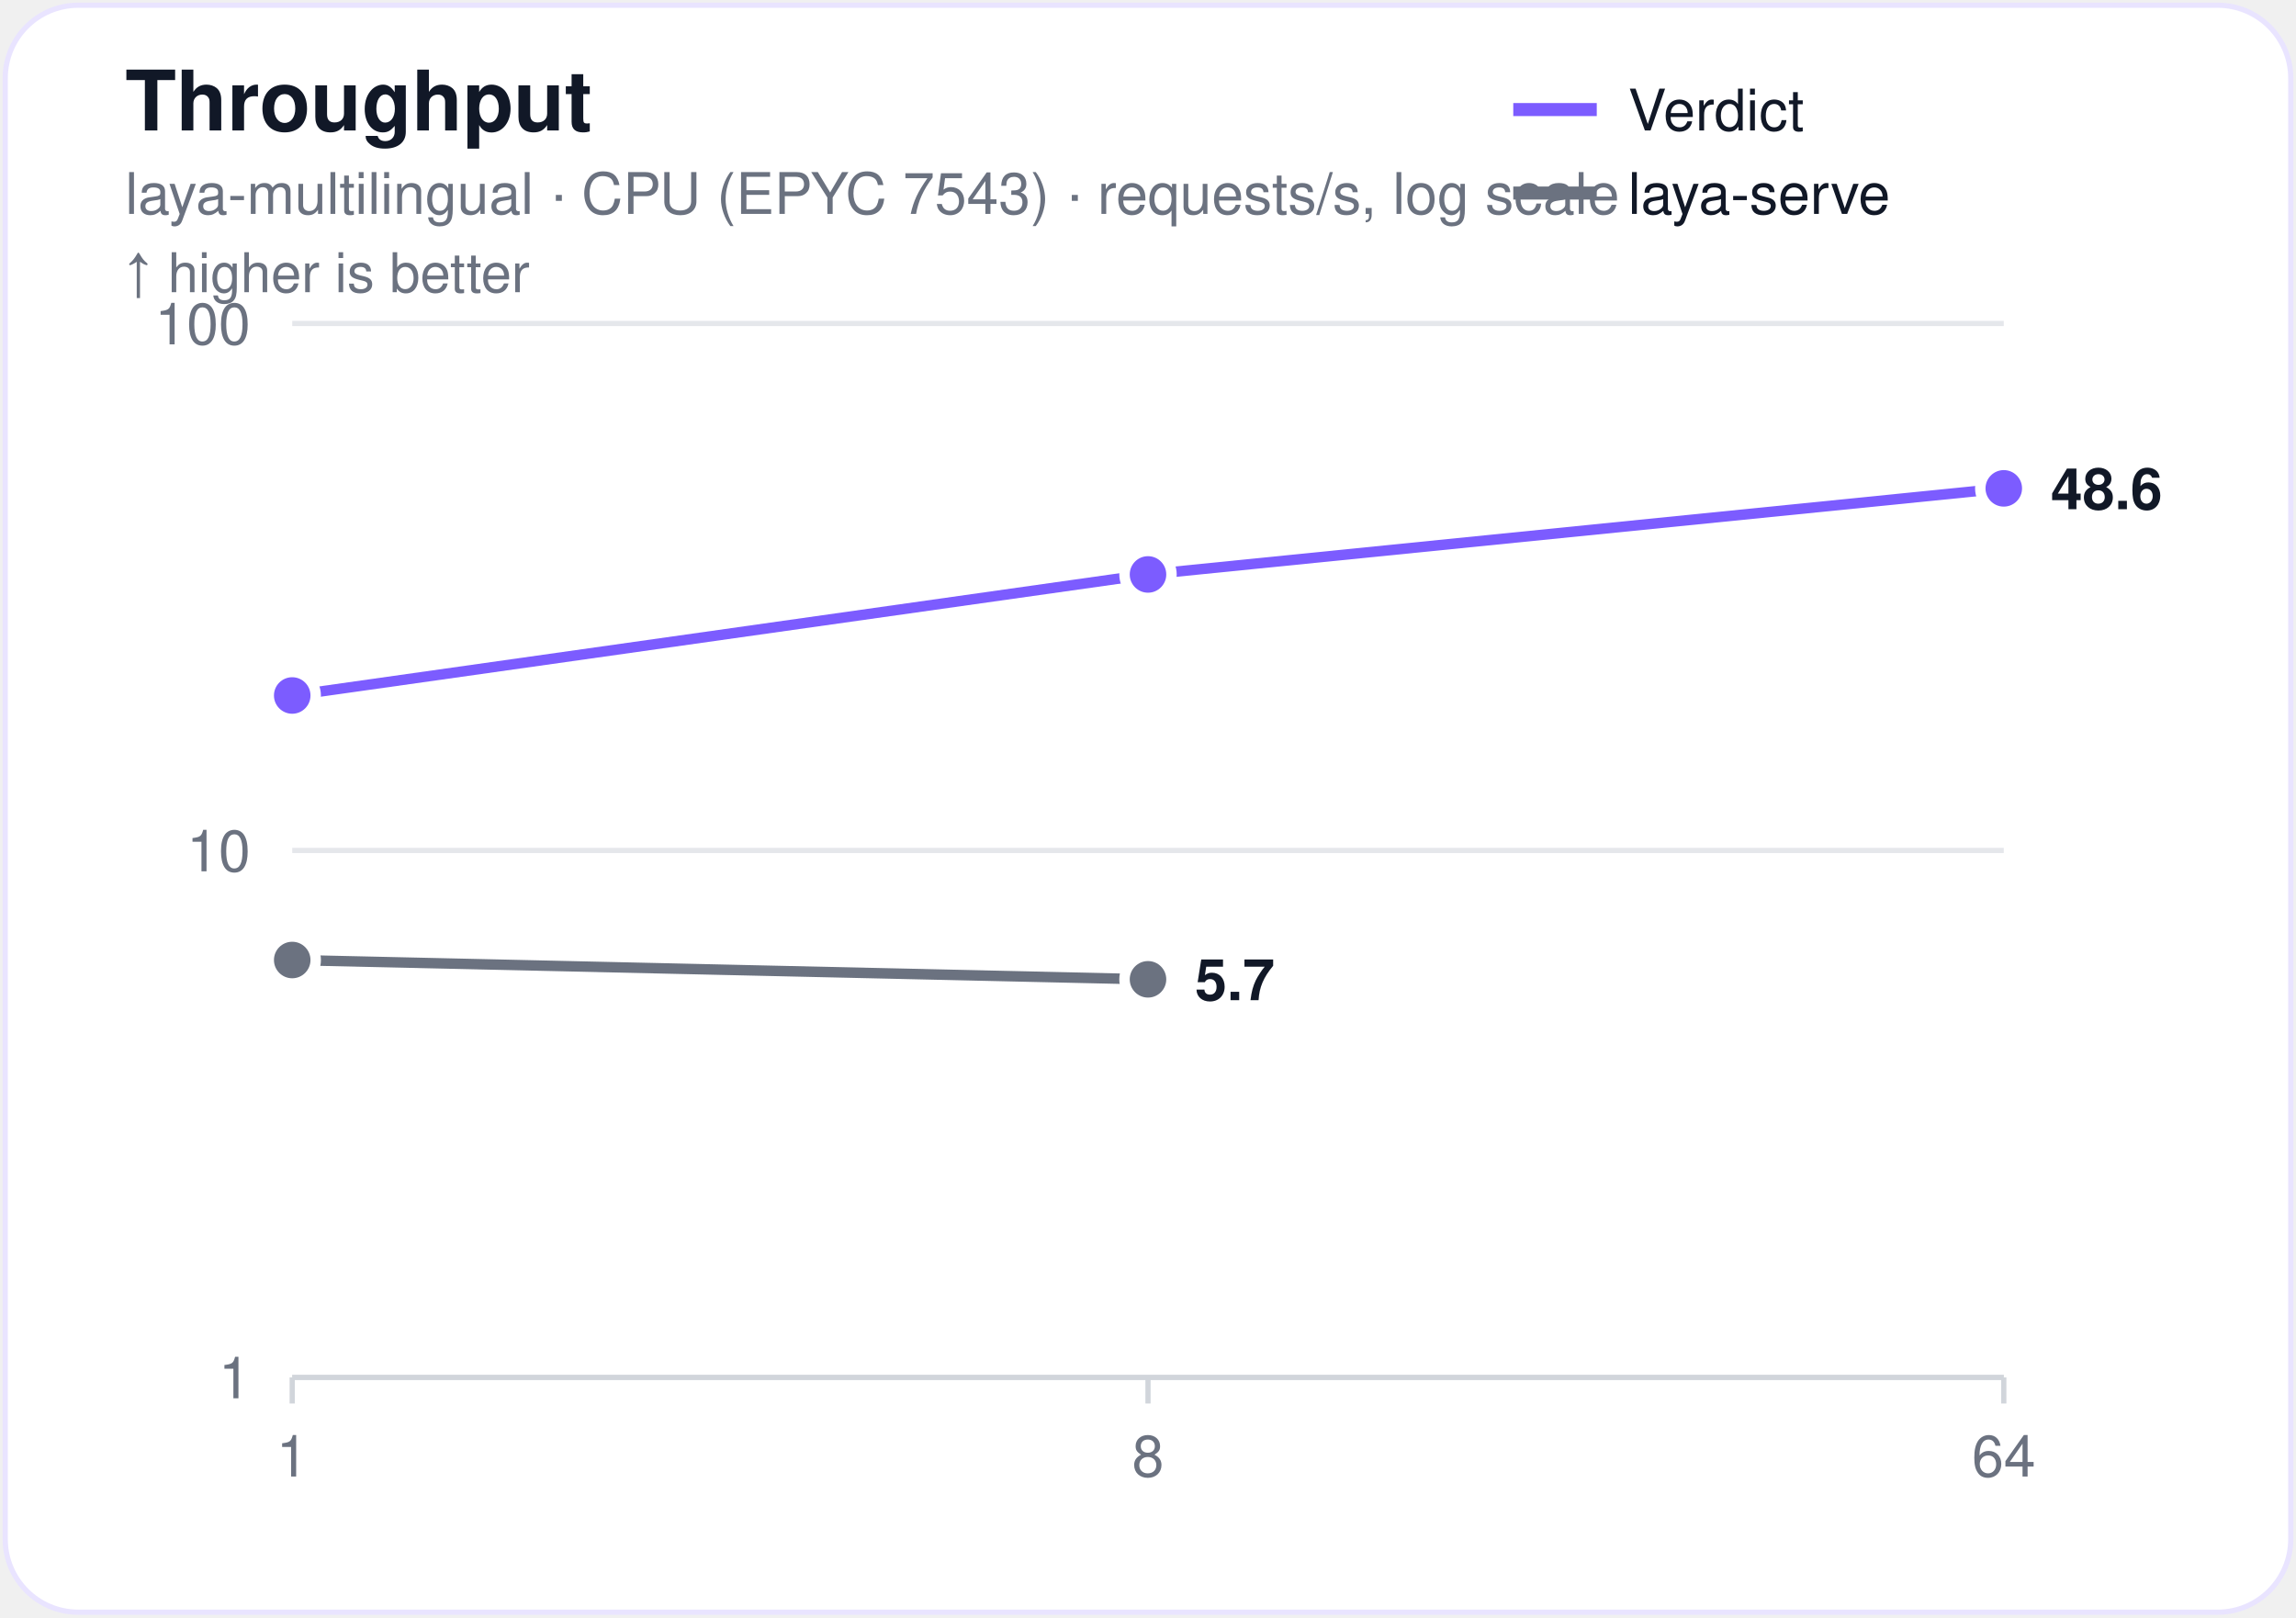
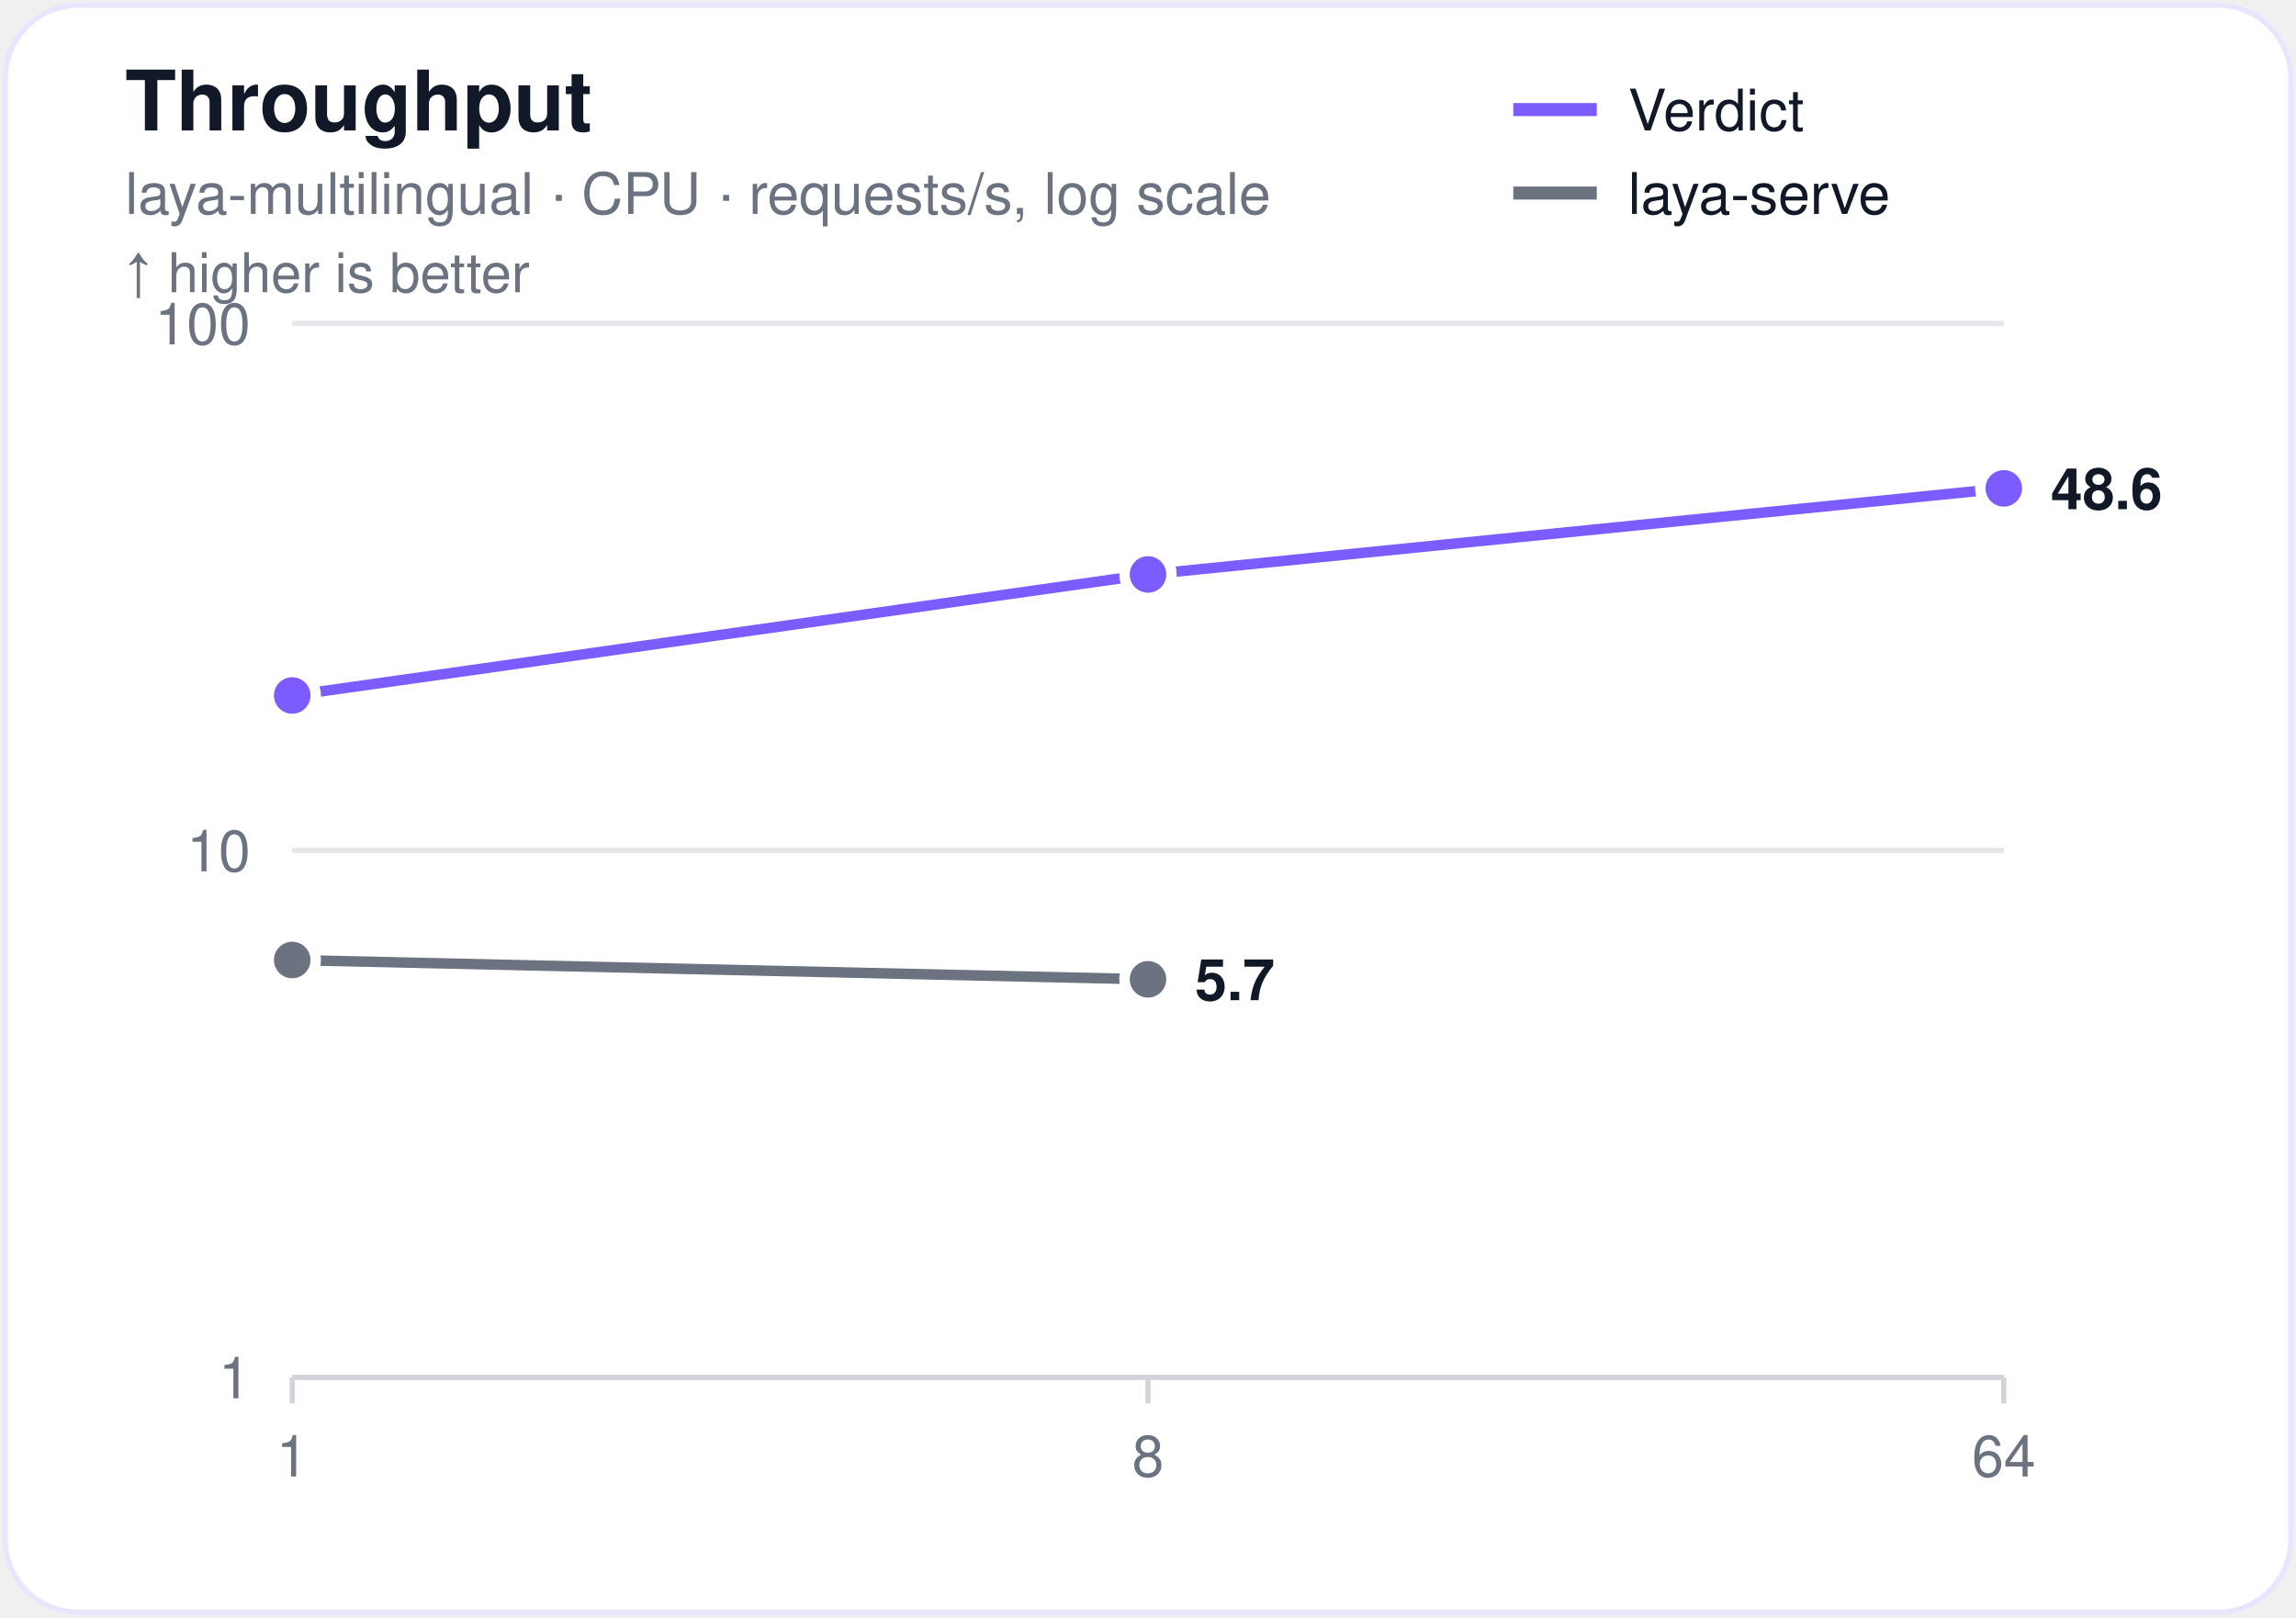
<svg xmlns="http://www.w3.org/2000/svg" width="440" height="310" viewBox="0 0 440 310" font-family="-apple-system, 'SF Pro Text', 'Segoe UI', Helvetica, Arial, sans-serif">
  <rect x="1" y="1" width="438" height="308" rx="14" fill="#FFFFFF" stroke="#E9E4FF" stroke-width="1" />
  <text x="24" y="25" font-size="16" font-weight="600" fill="#111827">Throughput</text>
-   <text x="24" y="41" font-size="11" fill="#6B7280">laya-multilingual · CPU (EPYC 7543) · requests/s, log scale</text>
+   <text x="24" y="41" font-size="11" fill="#6B7280">laya-multilingual · CPU · requests/s, log scale</text>
  <text x="24" y="56" font-size="10.5" fill="#6B7280">↑ higher is better</text>
  <line x1="290" y1="21" x2="306" y2="21" stroke="#7C5CFF" stroke-width="2.5" />
  <text x="312" y="25" font-size="11" fill="#111827">Verdict</text>
  <line x1="290" y1="37" x2="306" y2="37" stroke="#6B7280" stroke-width="2.5" />
  <text x="312" y="41" font-size="11" fill="#111827">laya-serve</text>
  <line x1="56" y1="264.0" x2="384" y2="264.0" stroke="#E5E7EB" stroke-width="1" />
  <text x="48" y="268.0" font-size="11" fill="#6B7280" text-anchor="end">1</text>
  <line x1="56" y1="163.0" x2="384" y2="163.0" stroke="#E5E7EB" stroke-width="1" />
  <text x="48" y="167.0" font-size="11" fill="#6B7280" text-anchor="end">10</text>
  <line x1="56" y1="62.0" x2="384" y2="62.0" stroke="#E5E7EB" stroke-width="1" />
  <text x="48" y="66.0" font-size="11" fill="#6B7280" text-anchor="end">100</text>
  <path d="M56.0 184.0 L220.0 187.7" fill="none" stroke="#6B7280" stroke-width="2" stroke-linecap="round" stroke-linejoin="round" />
  <circle cx="56" cy="184.0" r="4.5" fill="#6B7280" stroke="#FFFFFF" stroke-width="2" />
  <circle cx="220" cy="187.7" r="4.5" fill="#6B7280" stroke="#FFFFFF" stroke-width="2" />
  <path d="M56.0 133.3 L220.0 110.1 L384.0 93.6" fill="none" stroke="#7C5CFF" stroke-width="2" stroke-linecap="round" stroke-linejoin="round" />
  <circle cx="56" cy="133.3" r="4.5" fill="#7C5CFF" stroke="#FFFFFF" stroke-width="2" />
  <circle cx="220" cy="110.1" r="4.5" fill="#7C5CFF" stroke="#FFFFFF" stroke-width="2" />
  <circle cx="384" cy="93.6" r="4.5" fill="#7C5CFF" stroke="#FFFFFF" stroke-width="2" />
  <text x="393" y="97.6" font-size="11" font-weight="600" fill="#111827" font-variant-numeric="tabular-nums">48.6</text>
  <text x="229" y="191.7" font-size="11" font-weight="600" fill="#111827" font-variant-numeric="tabular-nums">5.7</text>
  <line x1="56" y1="264" x2="384" y2="264" stroke="#D1D5DB" stroke-width="1" />
  <line x1="56" y1="264" x2="56" y2="269" stroke="#D1D5DB" stroke-width="1" />
  <text x="56" y="283" font-size="11" fill="#6B7280" text-anchor="middle">1</text>
  <line x1="220" y1="264" x2="220" y2="269" stroke="#D1D5DB" stroke-width="1" />
  <text x="220" y="283" font-size="11" fill="#6B7280" text-anchor="middle">8</text>
  <line x1="384" y1="264" x2="384" y2="269" stroke="#D1D5DB" stroke-width="1" />
  <text x="384" y="283" font-size="11" fill="#6B7280" text-anchor="middle">64</text>
</svg>
